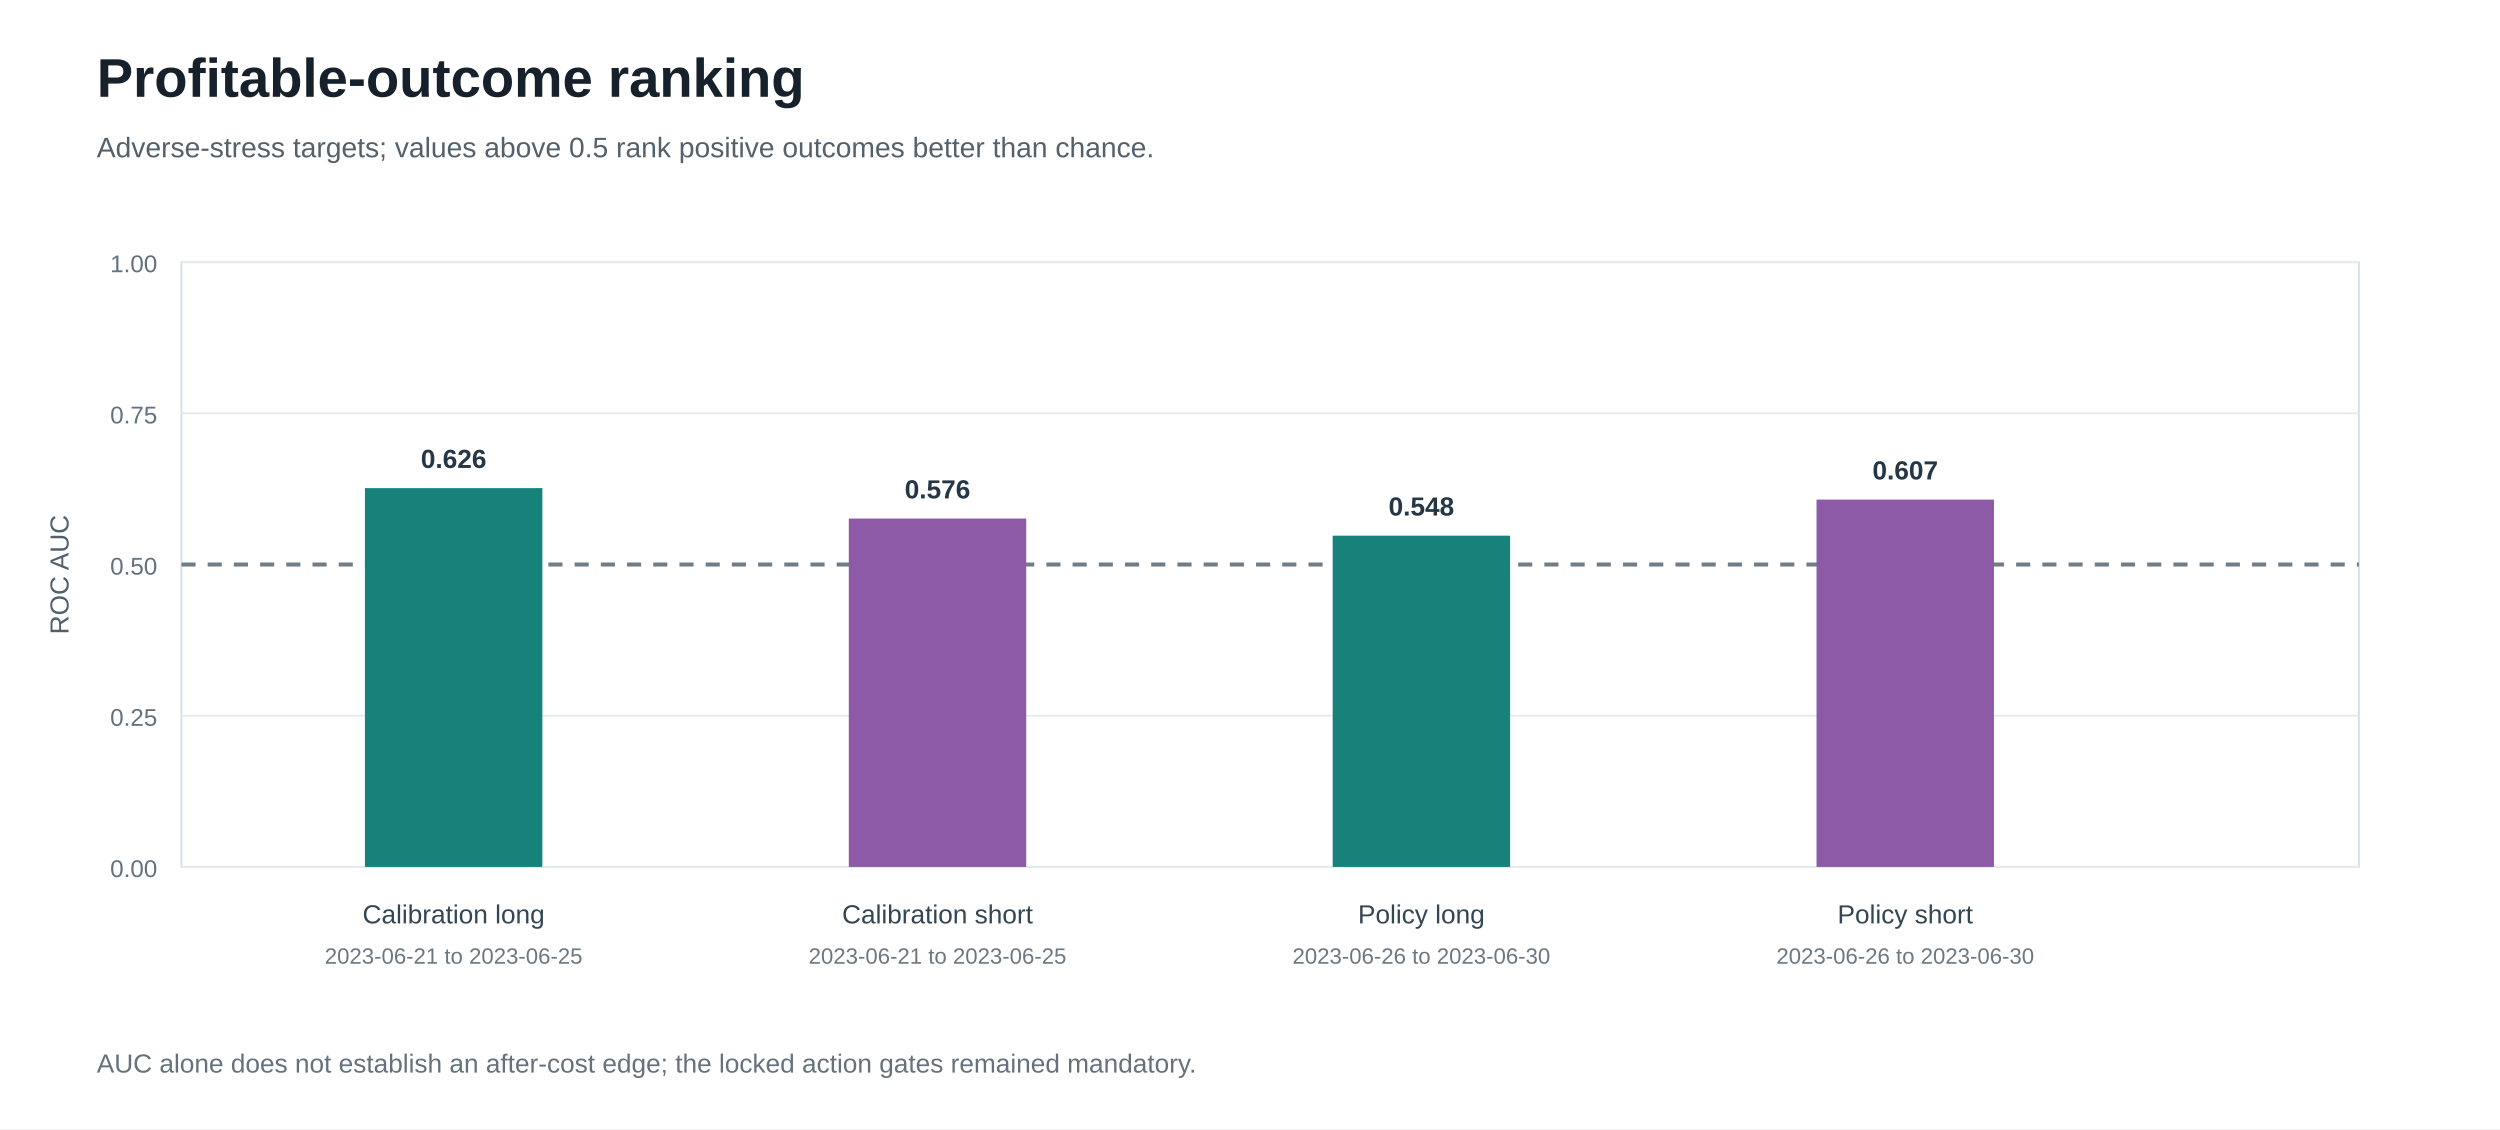
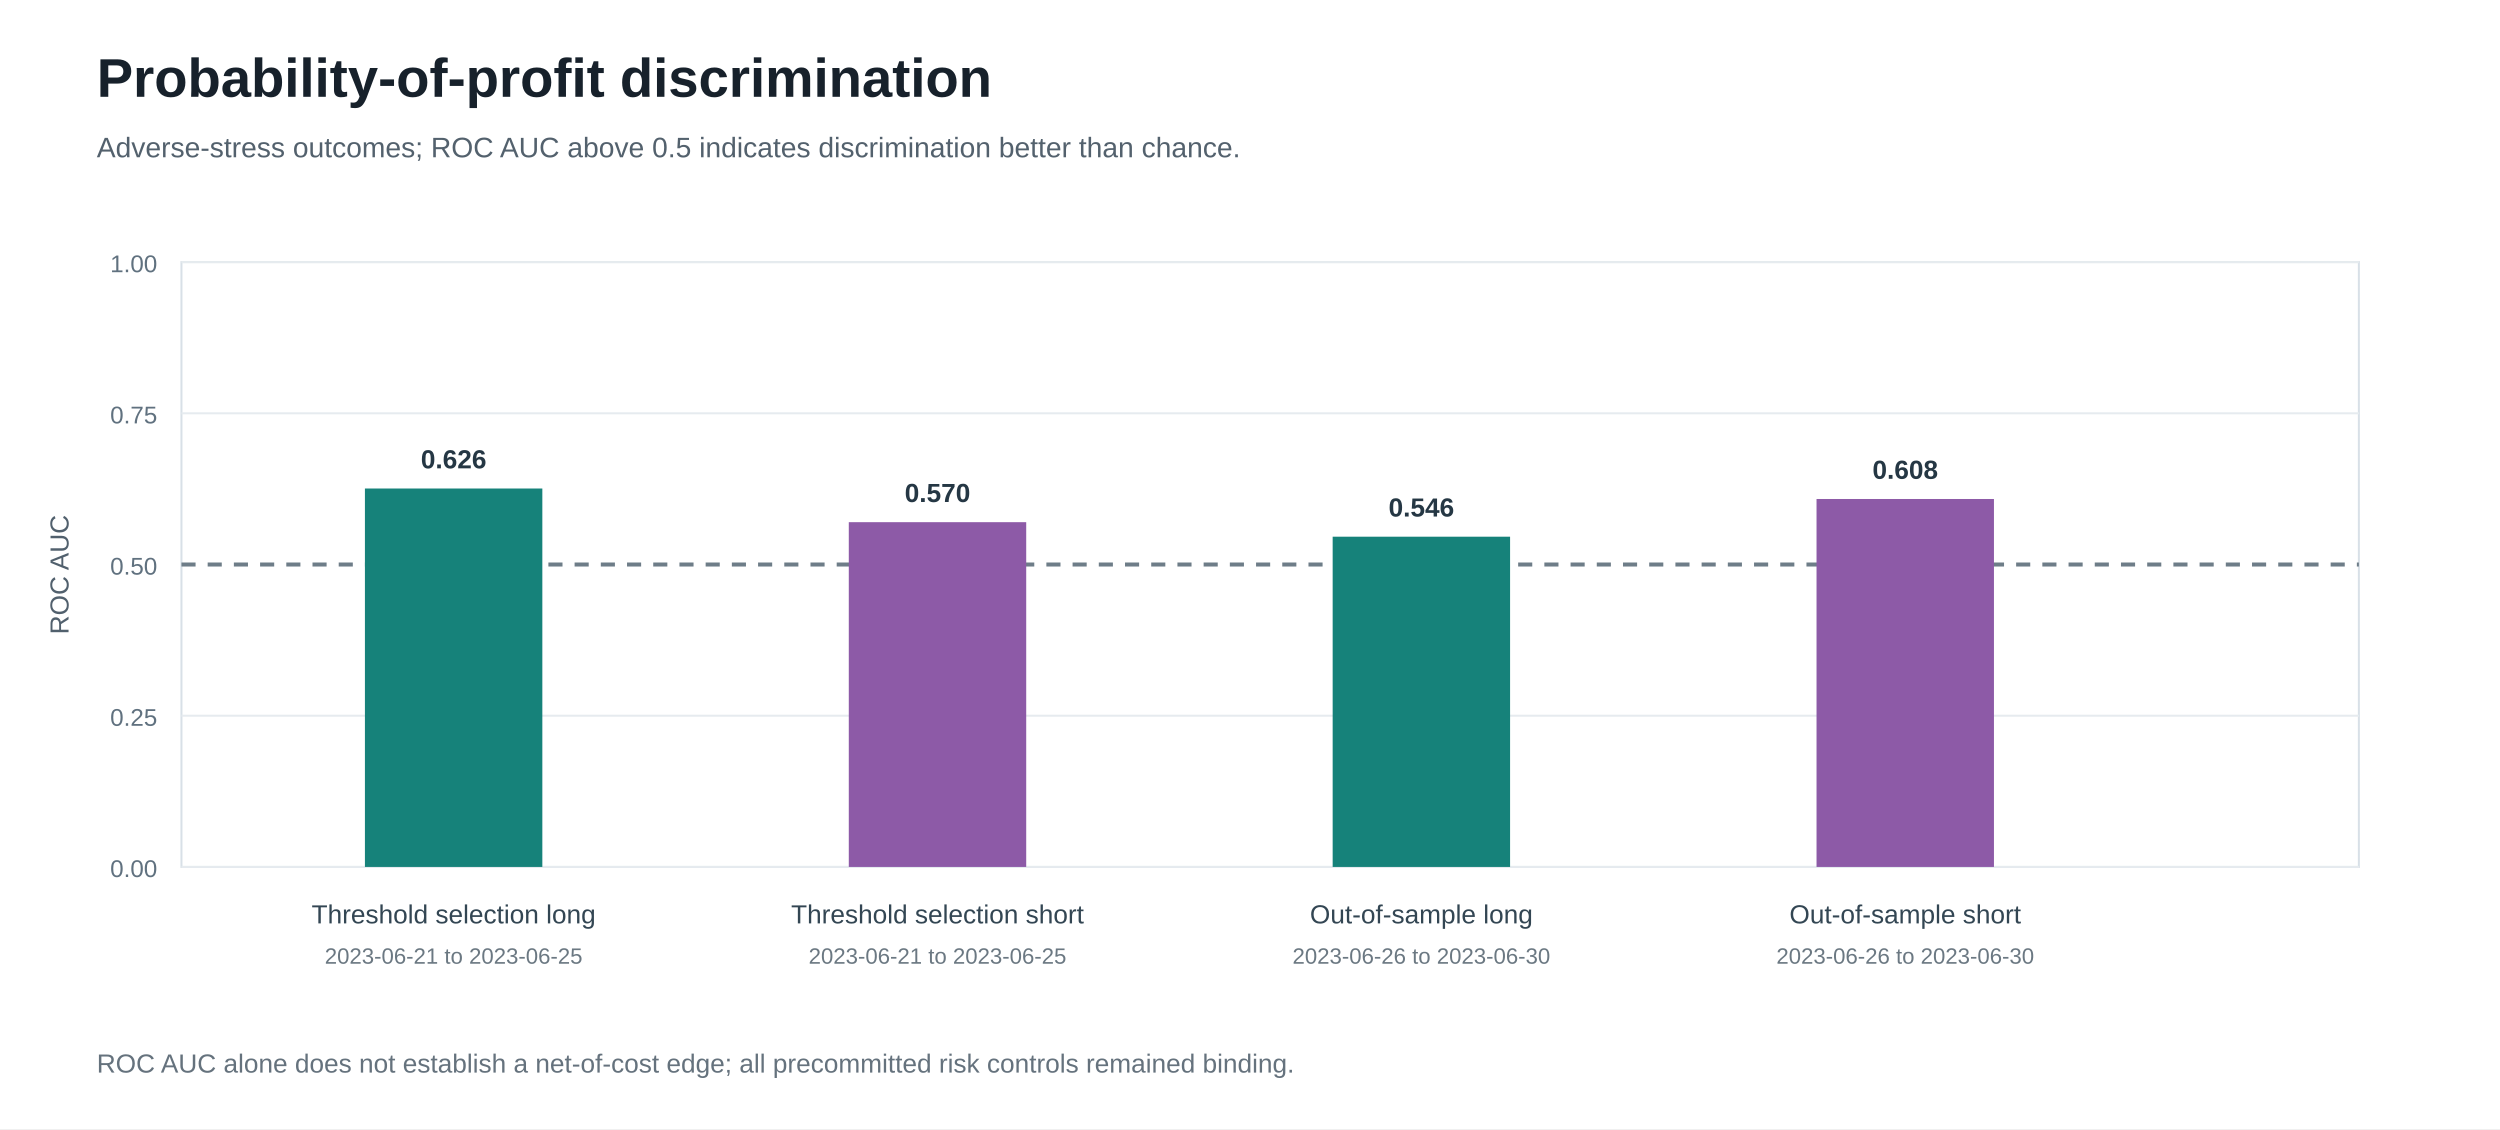
<svg xmlns="http://www.w3.org/2000/svg" width="1240" height="560" viewBox="0 0 1240 560" role="img" aria-labelledby="title desc">
  <rect width="100%" height="100%" fill="#ffffff" />
-   <text x="48" y="48" font-family="Segoe UI, Arial, sans-serif" font-size="27" font-weight="700" fill="#17212b">Profitable-outcome ranking</text>
-   <text x="48" y="78" font-family="Segoe UI, Arial, sans-serif" font-size="14" fill="#53616d">Adverse-stress targets; values above 0.5 rank positive outcomes better than chance.</text>
+   <text x="48" y="48" font-family="Segoe UI, Arial, sans-serif" font-size="27" font-weight="700" fill="#17212b">Probability-of-profit discrimination</text>
+   <text x="48" y="78" font-family="Segoe UI, Arial, sans-serif" font-size="14" fill="#53616d">Adverse-stress outcomes; ROC AUC above 0.5 indicates discrimination better than chance.</text>
  <rect x="90" y="130" width="1080" height="300" fill="#ffffff" stroke="#d8e0e7" />
  <line x1="90" y1="430.0" x2="1170" y2="430.0" stroke="#e6ebef" stroke-width="1" stroke-dasharray="none" />
  <text x="78" y="435.0" text-anchor="end" font-family="Segoe UI, Arial, sans-serif" font-size="12" fill="#60717f">0.00</text>
  <line x1="90" y1="355.0" x2="1170" y2="355.0" stroke="#e6ebef" stroke-width="1" stroke-dasharray="none" />
  <text x="78" y="360.0" text-anchor="end" font-family="Segoe UI, Arial, sans-serif" font-size="12" fill="#60717f">0.25</text>
  <line x1="90" y1="280.0" x2="1170" y2="280.0" stroke="#6e7d88" stroke-width="2" stroke-dasharray="7 6" />
  <text x="78" y="285.0" text-anchor="end" font-family="Segoe UI, Arial, sans-serif" font-size="12" fill="#60717f">0.50</text>
  <line x1="90" y1="205.0" x2="1170" y2="205.0" stroke="#e6ebef" stroke-width="1" stroke-dasharray="none" />
  <text x="78" y="210.0" text-anchor="end" font-family="Segoe UI, Arial, sans-serif" font-size="12" fill="#60717f">0.75</text>
  <line x1="90" y1="130.0" x2="1170" y2="130.0" stroke="#e6ebef" stroke-width="1" stroke-dasharray="none" />
  <text x="78" y="135.0" text-anchor="end" font-family="Segoe UI, Arial, sans-serif" font-size="12" fill="#60717f">1.00</text>
-   <rect x="181.0" y="242.1" width="88" height="187.9" fill="#16827a" />
-   <text x="225.0" y="232.1" text-anchor="middle" font-family="Segoe UI, Arial, sans-serif" font-size="13" font-weight="700" fill="#253744">0.626</text>
-   <text x="225.0" y="458" text-anchor="middle" font-family="Segoe UI, Arial, sans-serif" font-size="13" fill="#334653">Calibration long</text>
+   <rect x="181.0" y="242.3" width="88" height="187.7" fill="#16827a" />
+   <text x="225.0" y="232.3" text-anchor="middle" font-family="Segoe UI, Arial, sans-serif" font-size="13" font-weight="700" fill="#253744">0.626</text>
+   <text x="225.0" y="458" text-anchor="middle" font-family="Segoe UI, Arial, sans-serif" font-size="13" fill="#334653">Threshold selection long</text>
  <text x="225.0" y="478" text-anchor="middle" font-family="Segoe UI, Arial, sans-serif" font-size="11" fill="#6b7882">2023-06-21 to 2023-06-25</text>
-   <rect x="421.0" y="257.2" width="88" height="172.8" fill="#8d5aa7" />
-   <text x="465.0" y="247.2" text-anchor="middle" font-family="Segoe UI, Arial, sans-serif" font-size="13" font-weight="700" fill="#253744">0.576</text>
-   <text x="465.0" y="458" text-anchor="middle" font-family="Segoe UI, Arial, sans-serif" font-size="13" fill="#334653">Calibration short</text>
+   <rect x="421.0" y="259.0" width="88" height="171.0" fill="#8d5aa7" />
+   <text x="465.0" y="249.0" text-anchor="middle" font-family="Segoe UI, Arial, sans-serif" font-size="13" font-weight="700" fill="#253744">0.570</text>
+   <text x="465.0" y="458" text-anchor="middle" font-family="Segoe UI, Arial, sans-serif" font-size="13" fill="#334653">Threshold selection short</text>
  <text x="465.0" y="478" text-anchor="middle" font-family="Segoe UI, Arial, sans-serif" font-size="11" fill="#6b7882">2023-06-21 to 2023-06-25</text>
-   <rect x="661.0" y="265.7" width="88" height="164.3" fill="#16827a" />
-   <text x="705.0" y="255.7" text-anchor="middle" font-family="Segoe UI, Arial, sans-serif" font-size="13" font-weight="700" fill="#253744">0.548</text>
-   <text x="705.0" y="458" text-anchor="middle" font-family="Segoe UI, Arial, sans-serif" font-size="13" fill="#334653">Policy long</text>
+   <rect x="661.0" y="266.2" width="88" height="163.8" fill="#16827a" />
+   <text x="705.0" y="256.2" text-anchor="middle" font-family="Segoe UI, Arial, sans-serif" font-size="13" font-weight="700" fill="#253744">0.546</text>
+   <text x="705.0" y="458" text-anchor="middle" font-family="Segoe UI, Arial, sans-serif" font-size="13" fill="#334653">Out-of-sample long</text>
  <text x="705.0" y="478" text-anchor="middle" font-family="Segoe UI, Arial, sans-serif" font-size="11" fill="#6b7882">2023-06-26 to 2023-06-30</text>
-   <rect x="901.0" y="247.8" width="88" height="182.2" fill="#8d5aa7" />
-   <text x="945.0" y="237.8" text-anchor="middle" font-family="Segoe UI, Arial, sans-serif" font-size="13" font-weight="700" fill="#253744">0.607</text>
-   <text x="945.0" y="458" text-anchor="middle" font-family="Segoe UI, Arial, sans-serif" font-size="13" fill="#334653">Policy short</text>
+   <rect x="901.0" y="247.5" width="88" height="182.5" fill="#8d5aa7" />
+   <text x="945.0" y="237.5" text-anchor="middle" font-family="Segoe UI, Arial, sans-serif" font-size="13" font-weight="700" fill="#253744">0.608</text>
+   <text x="945.0" y="458" text-anchor="middle" font-family="Segoe UI, Arial, sans-serif" font-size="13" fill="#334653">Out-of-sample short</text>
  <text x="945.0" y="478" text-anchor="middle" font-family="Segoe UI, Arial, sans-serif" font-size="11" fill="#6b7882">2023-06-26 to 2023-06-30</text>
  <text x="34" y="285" transform="rotate(-90 34 285)" text-anchor="middle" font-family="Segoe UI, Arial, sans-serif" font-size="13" fill="#51606d">ROC AUC</text>
-   <text x="48" y="532" font-family="Segoe UI, Arial, sans-serif" font-size="13" fill="#65727d">AUC alone does not establish an after-cost edge; the locked action gates remained mandatory.</text>
+   <text x="48" y="532" font-family="Segoe UI, Arial, sans-serif" font-size="13" fill="#65727d">ROC AUC alone does not establish a net-of-cost edge; all precommitted risk controls remained binding.</text>
</svg>
